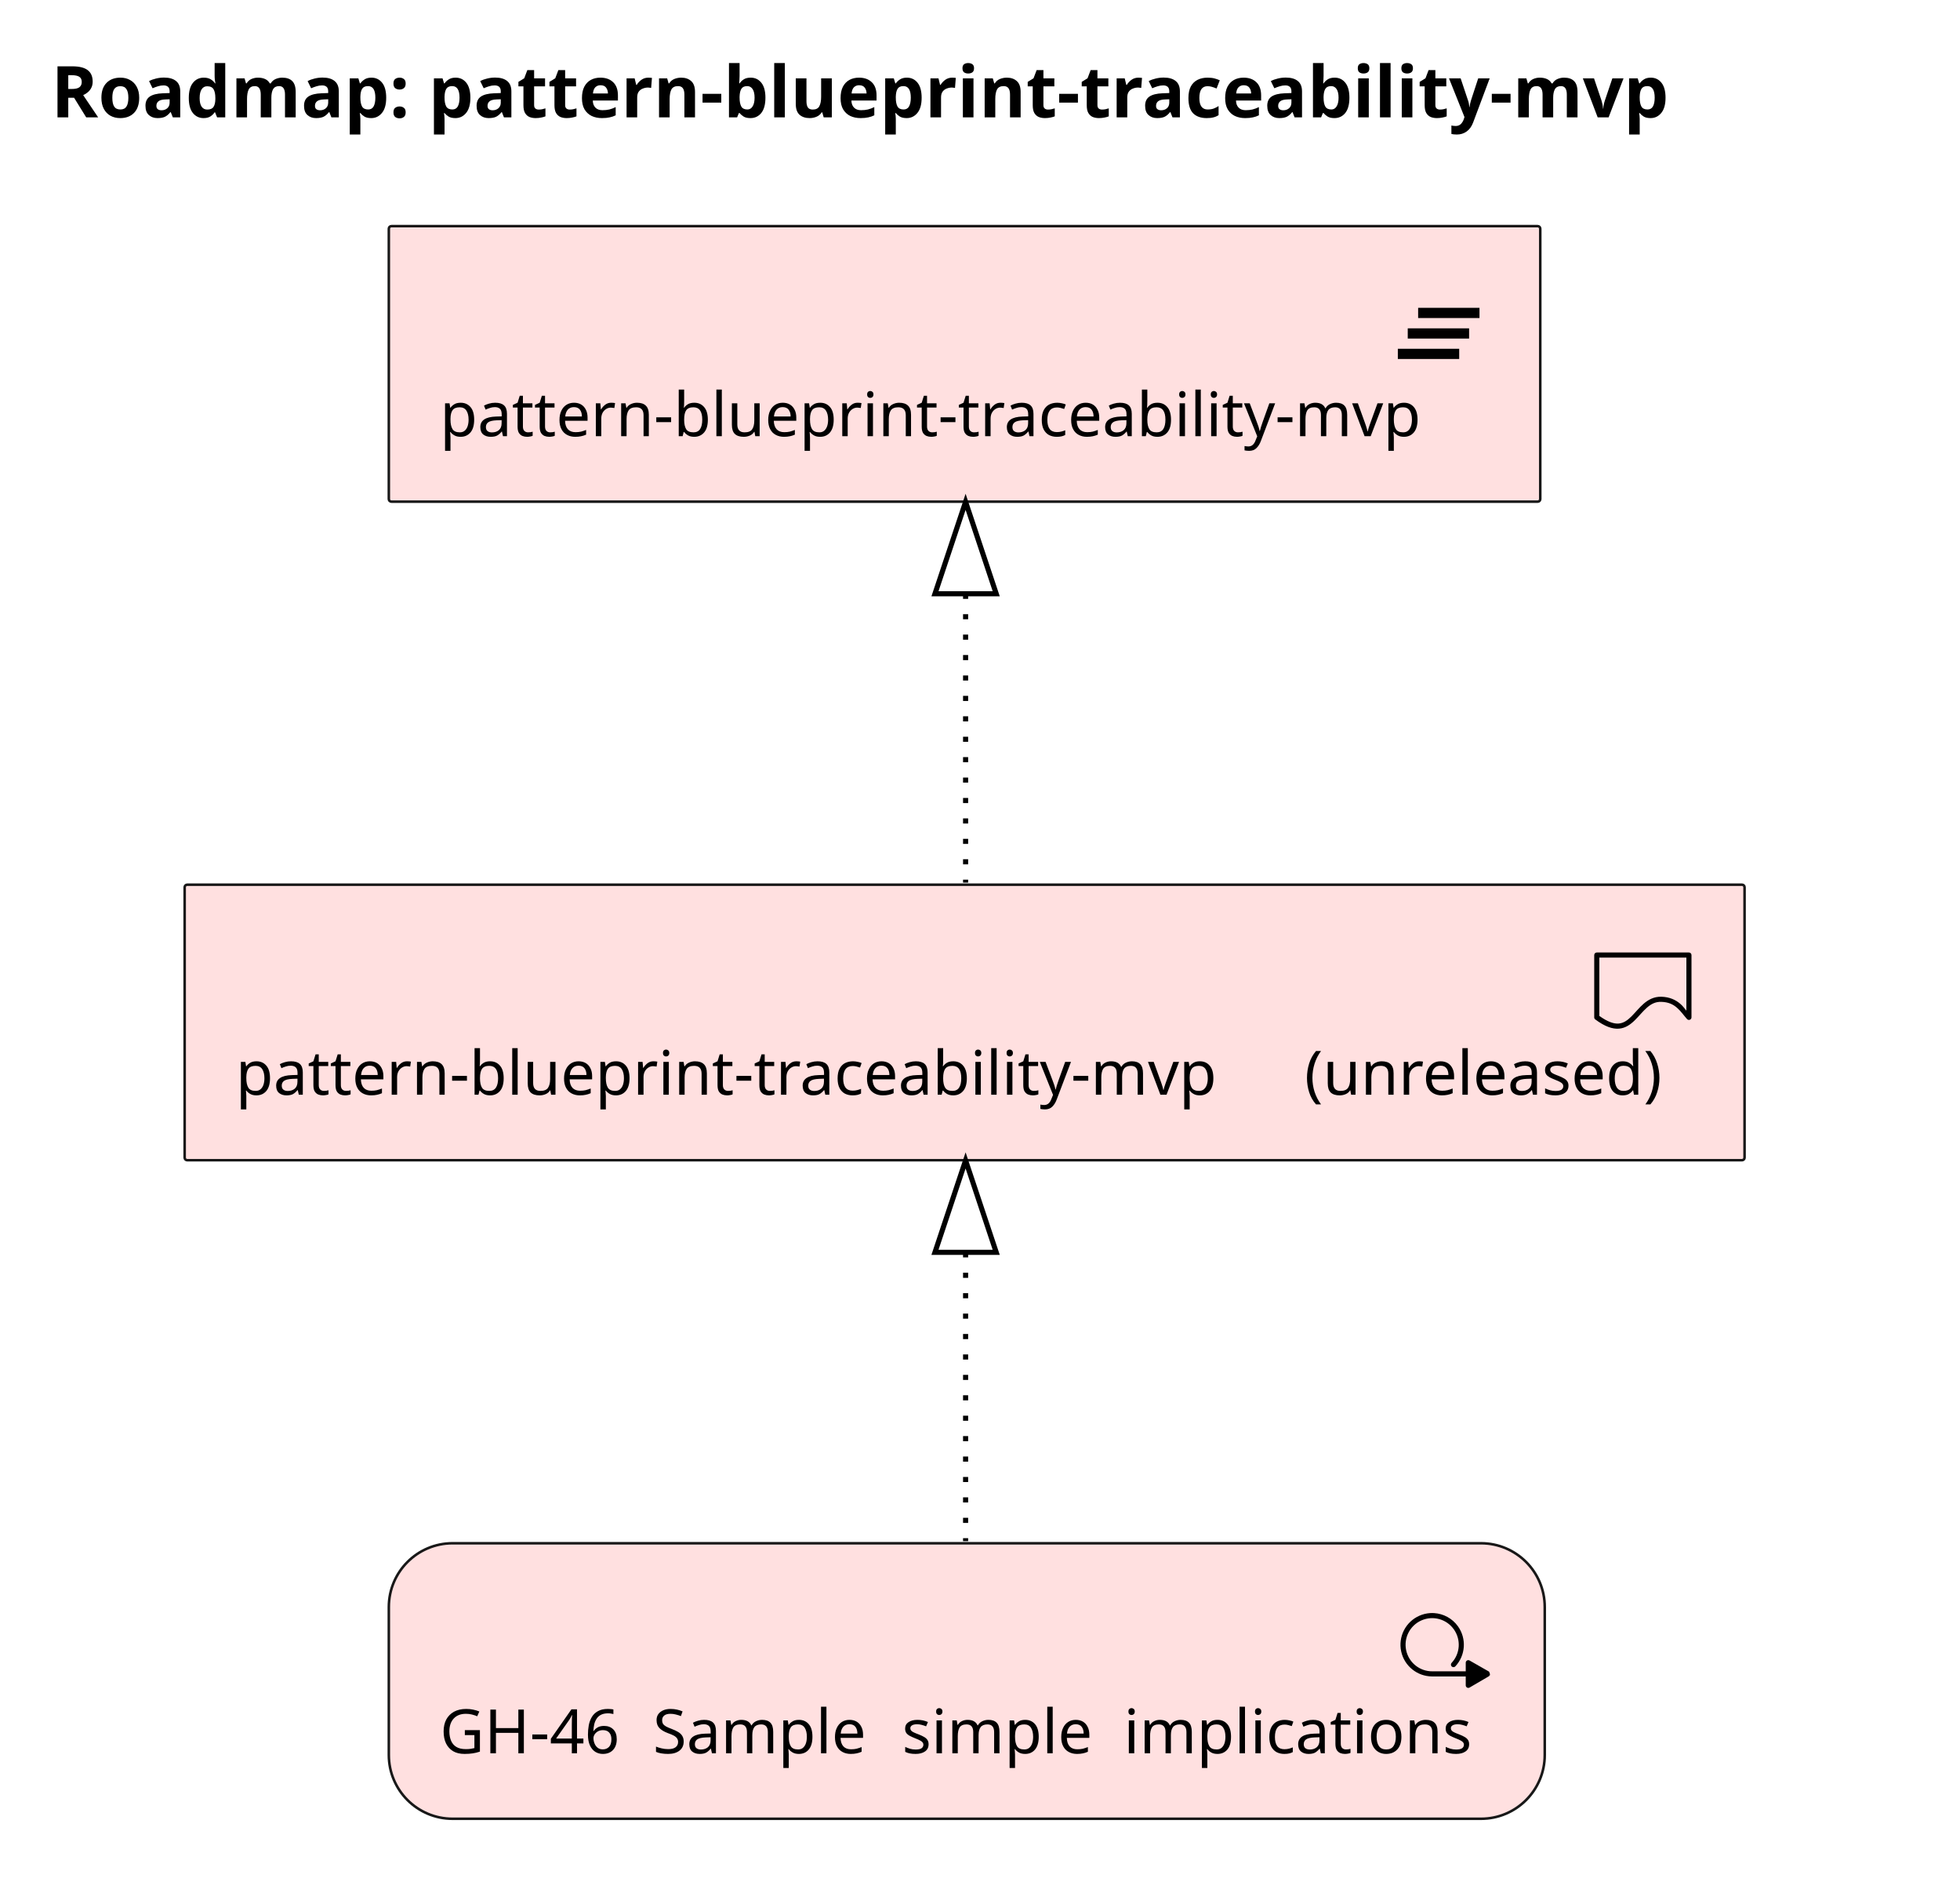
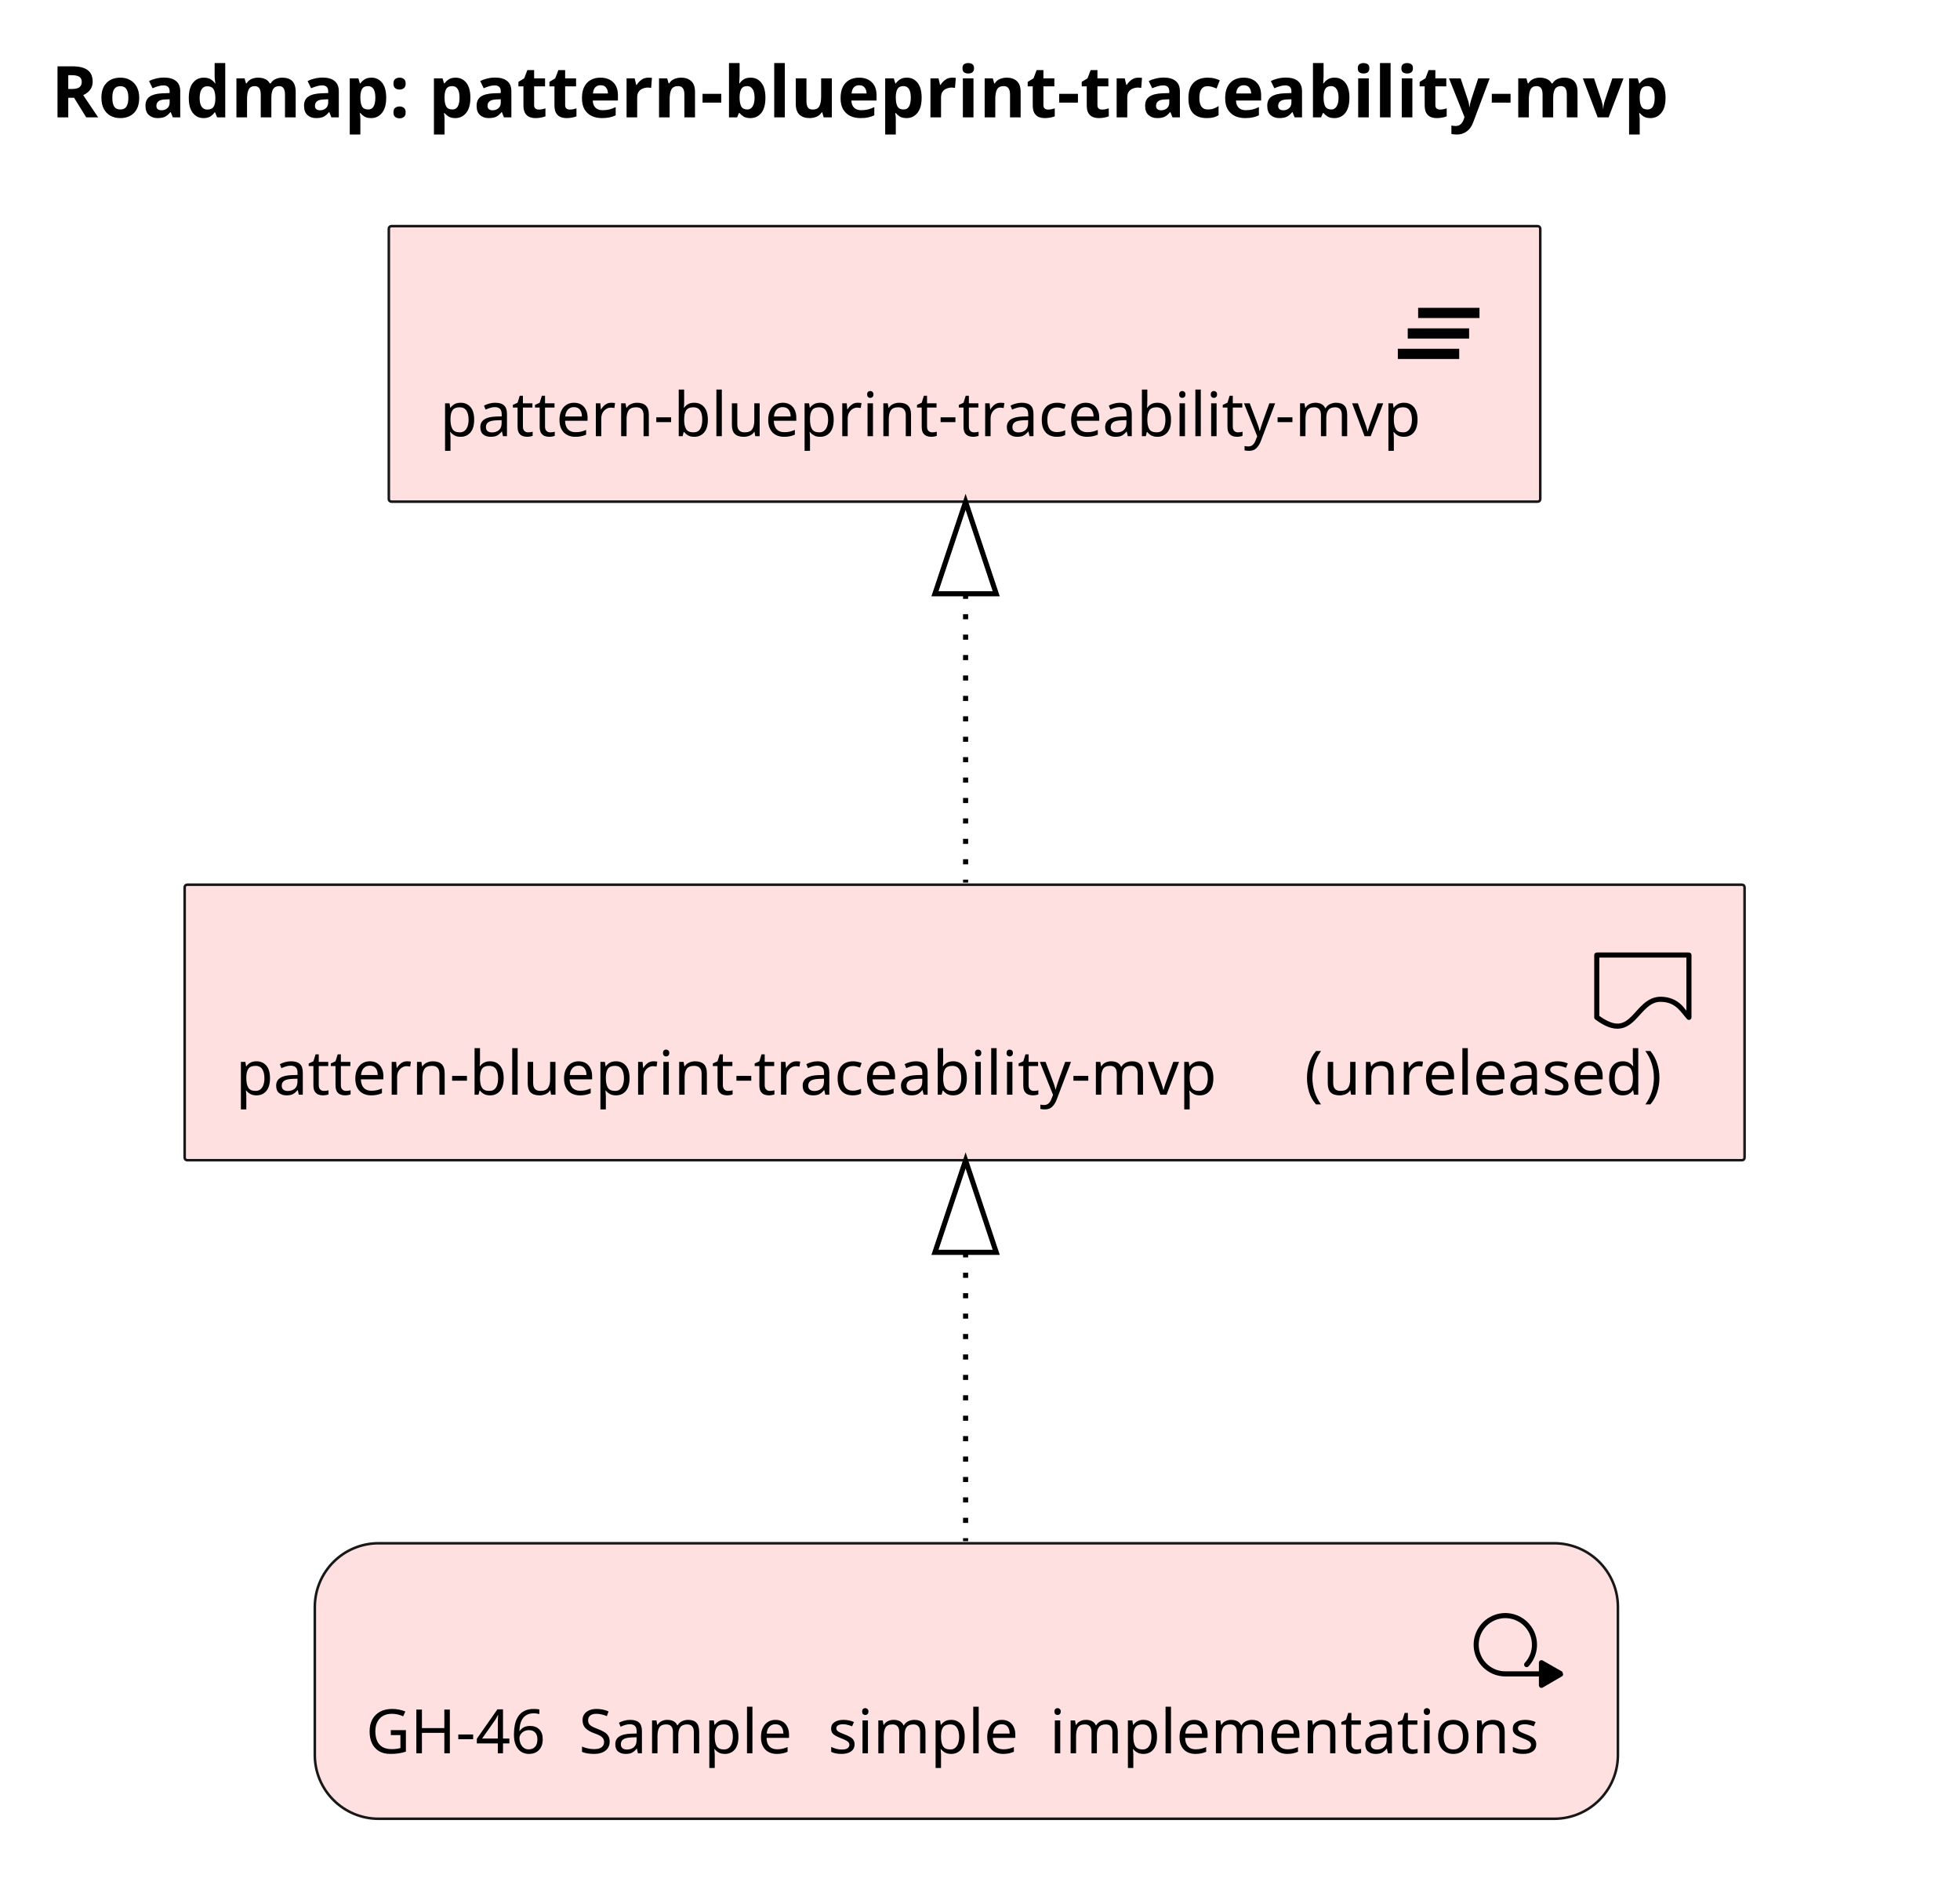
<svg xmlns="http://www.w3.org/2000/svg" version="1.1" data-diagram-type="DESCRIPTION" style="width:384px;height:370px;background:#FFFFFF;" width="384px" height="370px" viewBox="0 0 384 370" zoomAndPan="magnify" preserveAspectRatio="none" contentStyleType="text/css">
  <defs />
  <g font-family="sans-serif" lengthAdjust="spacing">
    <g class="title" data-source-line="3">
      <text x="10" y="22.995" fill="#000" font-size="14" textLength="357.971" font-weight="700">Roadmap: pattern-blueprint-traceability-mvp</text>
    </g>
    <g class="entity" data-qualified-name="e_id47763e4ecc1e5b" id="ent0001" data-source-line="314">
      <rect x="36.178" y="173.297" width="305.615" height="53.969" fill="#FFE0E0" style="stroke:#181818;stroke-width:0.5;" rx="0.5" ry="0.5" />
      <path d="M312.838,186.577 A0.5,0.5 0 0 0 312.338,187.077 L312.338,199.284 A0.5,0.5 0 0 0 312.539,199.686 C314.41,201.081 315.906,201.598 317.191,201.495 C318.477,201.392 319.457,200.671 320.295,199.846 C321.132,199.022 321.866,198.076 322.674,197.374 C323.482,196.671 324.322,196.212 325.469,196.245 C326.902,196.287 327.797,196.75 328.539,197.388 C329.281,198.025 329.849,198.86 330.518,199.616 A0.5,0.5 0 0 0 331.393,199.286 C331.396,196.837 331.393,187.077 331.393,187.077 A0.5,0.5 0 0 0 330.893,186.577 M313.338,187.577 L330.393,187.577 C330.393,188.234 330.394,194.724 330.393,197.975 C330.017,197.513 329.698,197.062 329.192,196.627 C328.319,195.877 327.146,195.292 325.498,195.244 C324.058,195.203 322.93,195.824 322.018,196.617 C321.105,197.411 320.363,198.376 319.594,199.133 C318.825,199.89 318.07,200.42 317.112,200.496 C316.196,200.569 314.98,200.178 313.338,199" fill="#000" />
      <text x="46.178" y="214.436" fill="#000" font-size="12" textLength="205.588" font-family="Verdana">pattern-blueprint-traceability-mvp</text>
      <text x="251.766" y="214.436" fill="#000" font-size="12" font-family="Verdana"> </text>
      <text x="255.58" y="214.436" fill="#000" font-size="12" textLength="76.213" font-family="Verdana">(unreleased)</text>
    </g>
    <g class="entity" data-qualified-name="e_idc33d8de46a5452" id="ent0002" data-source-line="320">
      <rect x="76.178" y="44.297" width="225.588" height="53.969" fill="#FFE0E0" style="stroke:#181818;stroke-width:0.5;" rx="0.5" ry="0.5" />
      <path d="M277.839,60.297 L277.839,62.297 L289.858,62.297 L289.858,60.297 M275.803,64.318 L275.803,66.318 L287.823,66.318 L287.823,64.318 M273.862,68.318 L273.862,70.319 L285.883,70.319 L285.883,68.318" fill="#000" />
      <text x="86.178" y="85.436" fill="#000" font-size="12" textLength="205.588" font-family="Verdana">pattern-blueprint-traceability-mvp</text>
    </g>
-     <g class="entity" data-qualified-name="e_idcd31097b54e551" id="ent0003" data-source-line="311">
-       <rect x="76.178" y="302.297" width="226.467" height="53.969" fill="#FFE0E0" style="stroke:#181818;stroke-width:0.5;" rx="12.5" ry="12.5" />
-       <path d="M280.952,315.977 C280.69,315.961 280.426,315.962 280.163,315.98 C279.46,316.028 278.757,316.197 278.083,316.494 C275.388,317.681 273.897,320.606 274.518,323.485 C275.132,326.329 277.645,328.364 280.545,328.384 A0.5,0.5 0 0 0 280.587,328.386 L287.165,328.386 L287.165,330.13 A0.5,0.5 0 0 0 287.919,330.56 L291.755,328.318 A0.5,0.5 0 0 0 291.818,328.166 A0.5,0.5 0 0 0 291.936,328.133 A0.5,0.5 0 0 0 291.893,327.978 A0.5,0.5 0 0 0 291.792,327.607 A0.5,0.5 0 0 0 291.749,327.451 L287.913,325.263 A0.5,0.5 0 0 0 287.165,325.697 L287.165,327.386 L280.69,327.386 A0.5,0.5 0 0 0 280.64,327.384 C278.164,327.409 276.018,325.696 275.495,323.275 C274.972,320.854 276.221,318.407 278.487,317.408 C280.753,316.409 283.401,317.141 284.835,319.16 C286.269,321.179 286.087,323.919 284.397,325.73 A0.5,0.5 0 0 0 284.421,326.437 A0.5,0.5 0 0 0 285.128,326.412 C287.137,324.258 287.357,320.981 285.651,318.58 C284.532,317.004 282.783,316.086 280.951,315.977" fill="#000" />
-       <text x="86.178" y="343.436" fill="#000" font-size="12" textLength="37.922" font-family="Verdana">GH-46</text>
-       <text x="124.1" y="343.436" fill="#000" font-size="12" font-family="Verdana"> </text>
-       <text x="127.914" y="343.436" fill="#000" font-size="12" textLength="44.994" font-family="Verdana">Sample</text>
-       <text x="172.908" y="343.436" fill="#000" font-size="12" font-family="Verdana"> </text>
-       <text x="176.723" y="343.436" fill="#000" font-size="12" textLength="39.609" font-family="Verdana">simple</text>
-       <text x="216.332" y="343.436" fill="#000" font-size="12" font-family="Verdana"> </text>
-       <text x="220.146" y="343.436" fill="#000" font-size="12" textLength="72.498" font-family="Verdana">implications</text>
+     <g class="entity" data-qualified-name="e_id0d0b37c2136c51" id="ent0003" data-source-line="311">
+       <rect x="61.678" y="302.297" width="255.301" height="53.969" fill="#FFE0E0" style="stroke:#181818;stroke-width:0.5;" rx="12.5" ry="12.5" />
+       <path d="M295.286,315.977 C295.024,315.961 294.76,315.962 294.497,315.98 C293.794,316.028 293.091,316.197 292.417,316.494 C289.722,317.681 288.231,320.606 288.852,323.485 C289.466,326.329 291.979,328.364 294.879,328.384 A0.5,0.5 0 0 0 294.921,328.386 L301.499,328.386 L301.499,330.13 A0.5,0.5 0 0 0 302.253,330.56 L306.089,328.318 A0.5,0.5 0 0 0 306.151,328.166 A0.5,0.5 0 0 0 306.27,328.133 A0.5,0.5 0 0 0 306.227,327.978 A0.5,0.5 0 0 0 306.126,327.607 A0.5,0.5 0 0 0 306.083,327.451 L302.247,325.263 A0.5,0.5 0 0 0 301.499,325.697 L301.499,327.386 L295.024,327.386 A0.5,0.5 0 0 0 294.974,327.384 C292.498,327.409 290.352,325.696 289.829,323.275 C289.306,320.854 290.555,318.407 292.821,317.408 C295.087,316.409 297.735,317.141 299.169,319.16 C300.603,321.179 300.421,323.919 298.731,325.73 A0.5,0.5 0 0 0 298.755,326.437 A0.5,0.5 0 0 0 299.462,326.412 C301.471,324.258 301.691,320.981 299.985,318.58 C298.866,317.004 297.117,316.086 295.285,315.977" fill="#000" />
+       <text x="71.678" y="343.436" fill="#000" font-size="12" textLength="37.922" font-family="Verdana">GH-46</text>
+       <text x="109.6" y="343.436" fill="#000" font-size="12" font-family="Verdana"> </text>
+       <text x="113.414" y="343.436" fill="#000" font-size="12" textLength="44.994" font-family="Verdana">Sample</text>
+       <text x="158.408" y="343.436" fill="#000" font-size="12" font-family="Verdana"> </text>
+       <text x="162.223" y="343.436" fill="#000" font-size="12" textLength="39.609" font-family="Verdana">simple</text>
+       <text x="201.832" y="343.436" fill="#000" font-size="12" font-family="Verdana"> </text>
+       <text x="205.646" y="343.436" fill="#000" font-size="12" textLength="101.332" font-family="Verdana">implementations</text>
    </g>
    <g class="link" data-entity-1="ent0002" data-entity-2="ent0001" id="lnk5" data-source-line="349" data-link-type="extension">
      <path d="M189.178,116.307 C189.178,138.077 189.178,151.007 189.178,172.887" style="stroke:#000;stroke-width:1;stroke-dasharray:1,3;" fill="none" id="e_idc33d8de46a5452-backto-e_id47763e4ecc1e5b" />
      <polygon points="189.178,98.307,183.178,116.307,195.178,116.307,189.178,98.307" fill="none" style="stroke:#000;stroke-width:1;stroke-linejoin:miter;stroke-miterlimit:10;" />
      <text x="190.178" y="140.436" fill="#000" font-size="12" font-family="Verdana"> </text>
    </g>
    <g class="link" data-entity-1="ent0001" data-entity-2="ent0003" id="lnk7" data-source-line="349" data-link-type="extension">
-       <path d="M189.178,245.307 C189.178,267.077 189.178,280.007 189.178,301.887" style="stroke:#000;stroke-width:1;stroke-dasharray:1,3;" fill="none" id="e_id47763e4ecc1e5b-backto-e_idcd31097b54e551" />
+       <path d="M189.178,245.307 C189.178,267.077 189.178,280.007 189.178,301.887" style="stroke:#000;stroke-width:1;stroke-dasharray:1,3;" fill="none" id="e_id47763e4ecc1e5b-backto-e_id0d0b37c2136c51" />
      <polygon points="189.178,227.307,183.178,245.307,195.178,245.307,189.178,227.307" fill="none" style="stroke:#000;stroke-width:1;stroke-linejoin:miter;stroke-miterlimit:10;" />
      <text x="190.178" y="269.436" fill="#000" font-size="12" font-family="Verdana"> </text>
    </g>
  </g>
</svg>
